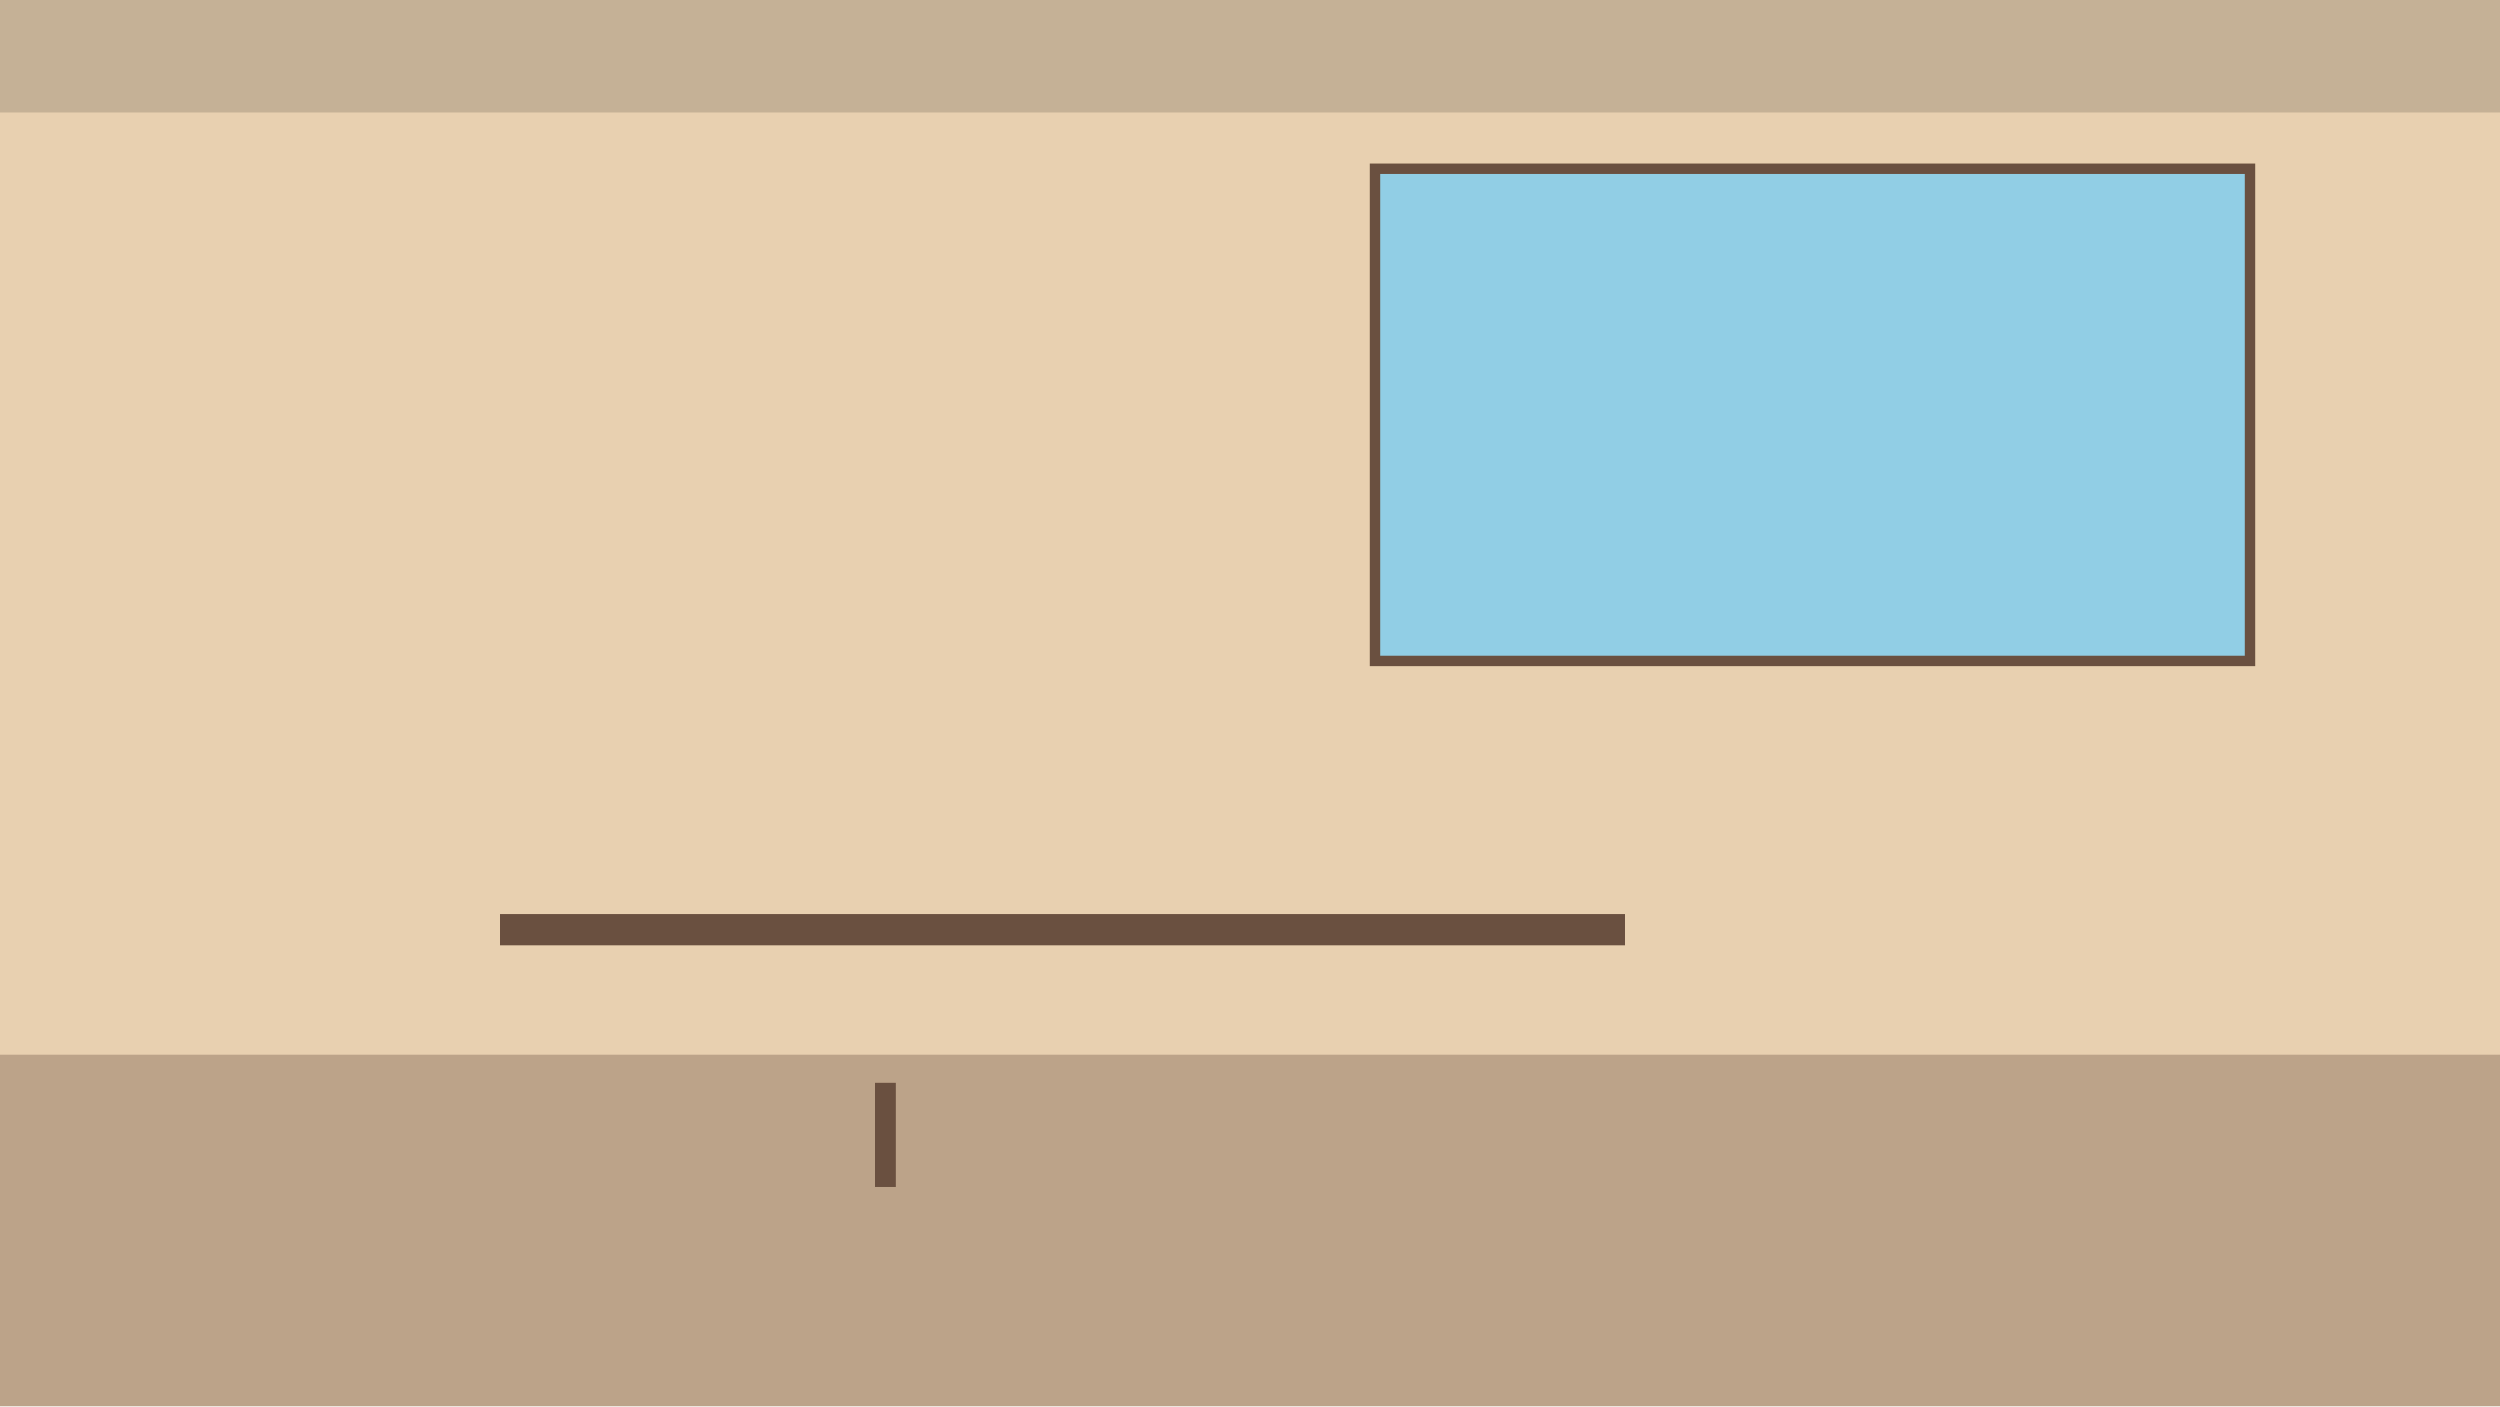
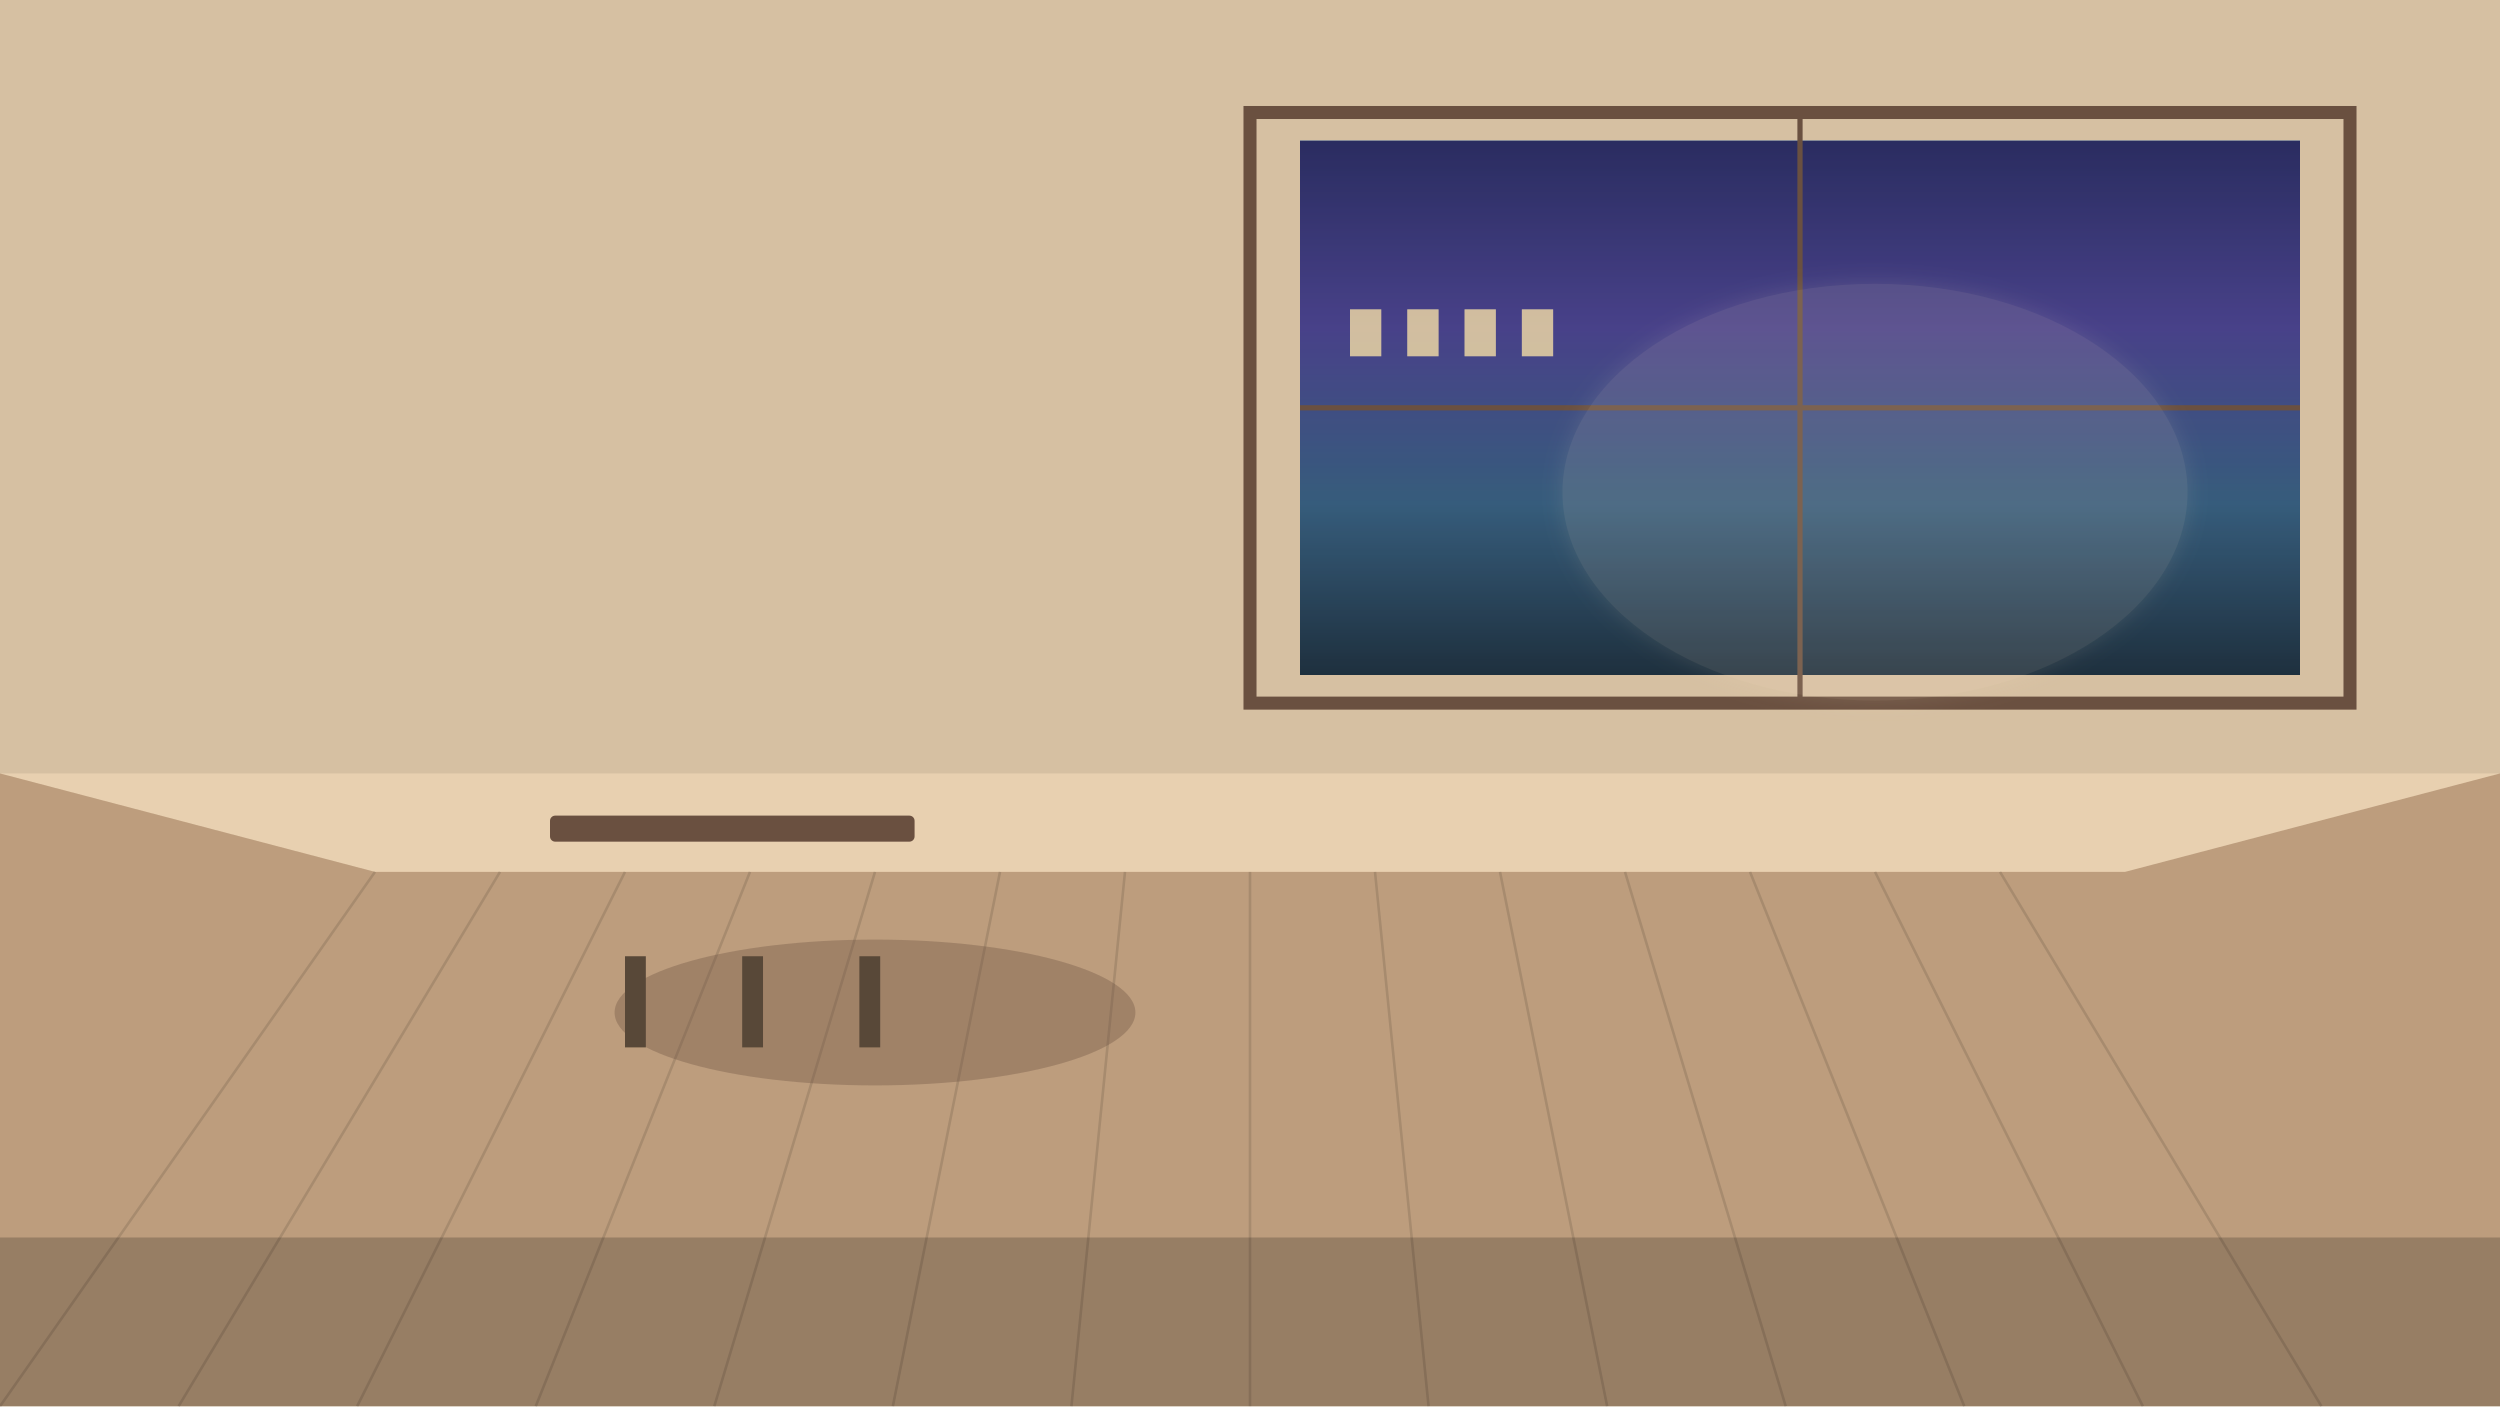
<svg xmlns="http://www.w3.org/2000/svg" viewBox="0 0 960 540" width="960" height="540">
+   <defs>
+     <linearGradient id="skyTop" x1="0" y1="0" x2="0" y2="1">
+       <stop offset="0%" stop-color="#1a1048" />
+       <stop offset="35%" stop-color="#3d2878" />
+       <stop offset="68%" stop-color="#284868" />
+       <stop offset="100%" stop-color="#0c1420" />
+     </linearGradient>
+     <linearGradient id="skyDay" x1="0" y1="0" x2="0" y2="1">
+       <stop offset="0%" stop-color="#7ec8ff" />
+       <stop offset="45%" stop-color="#a8d8f8" />
+       <stop offset="78%" stop-color="#e8c878" />
+       <stop offset="100%" stop-color="#88b868" />
+     </linearGradient>
+     <linearGradient id="skySunset" x1="0" y1="0" x2="0" y2="1">
+       <stop offset="0%" stop-color="#ff6b4a" />
+       <stop offset="28%" stop-color="#d84888" />
+       <stop offset="55%" stop-color="#683878" />
+       <stop offset="100%" stop-color="#120818" />
+     </linearGradient>
+     <linearGradient id="haze" x1="0" y1="0.4" x2="0" y2="1">
+       <stop offset="0%" stop-color="#fff" stop-opacity="0" />
+       <stop offset="100%" stop-color="#c8d8f0" stop-opacity="0.22" />
+     </linearGradient>
+     <filter id="softGlow" x="-40%" y="-40%" width="180%" height="180%">
+       <feGaussianBlur stdDeviation="4" result="b" />
+       <feMerge>
+         <feMergeNode in="b" />
+         <feMergeNode in="SourceGraphic" />
+       </feMerge>
+     </filter>
+     <filter id="neonGlow" x="-60%" y="-60%" width="220%" height="220%">
+       <feGaussianBlur stdDeviation="6" result="b" />
+       <feMerge>
+         <feMergeNode in="b" />
+         <feMergeNode in="b" />
+         <feMergeNode in="SourceGraphic" />
+       </feMerge>
+     </filter>
+     <filter id="paintSoft" x="-2%" y="-2%" width="104%" height="104%">
+       <feGaussianBlur stdDeviation="0.6" />
+     </filter>
+     <radialGradient id="sunDisc" cx="0.5" cy="0.5" r="0.5">
+       <stop offset="0%" stop-color="#fff8e8" />
+       <stop offset="55%" stop-color="#ffd080" />
+       <stop offset="100%" stop-color="#ff904000" />
+     </radialGradient>
+     <radialGradient id="moonGlow" cx="0.5" cy="0.5" r="0.5">
+       <stop offset="0%" stop-color="#fffef8" />
+       <stop offset="40%" stop-color="#e8e0f0" />
+       <stop offset="100%" stop-color="#e8e0f000" />
+     </radialGradient>
+   </defs>
  <rect width="960" height="540" fill="#e8d0b0" />
-   <rect x="0" y="405" width="960" height="135" fill="#6a5040" opacity="0.35" />
-   <rect x="528" y="64.8" width="336" height="189" fill="#87ceeb" opacity="0.9" />
-   <rect x="528" y="64.8" width="336" height="189" fill="none" stroke="#6a5040" stroke-width="4" />
-   <rect x="192" y="351" width="432" height="12" fill="#6a5040" />
-   <rect x="336" y="415.8" width="8" height="40" fill="#6a5040" />
-   <rect x="0" y="0" width="960" height="43.2" fill="#000" opacity="0.15" />
+   <polygon points="0,297 0,540 960,540 960,297 816,334.8 144,334.8" fill="#b89878" opacity="0.9" />
+   <line x1="0" y1="540" x2="144" y2="334.8" stroke="#000" stroke-opacity="0.12" stroke-width="1" />
+   <line x1="68.571" y1="540" x2="192" y2="334.8" stroke="#000" stroke-opacity="0.12" stroke-width="1" />
+   <line x1="137.143" y1="540" x2="240" y2="334.8" stroke="#000" stroke-opacity="0.12" stroke-width="1" />
+   <line x1="205.714" y1="540" x2="288" y2="334.8" stroke="#000" stroke-opacity="0.12" stroke-width="1" />
+   <line x1="274.286" y1="540" x2="336" y2="334.8" stroke="#000" stroke-opacity="0.12" stroke-width="1" />
+   <line x1="342.857" y1="540" x2="384" y2="334.8" stroke="#000" stroke-opacity="0.12" stroke-width="1" />
+   <line x1="411.429" y1="540" x2="432" y2="334.8" stroke="#000" stroke-opacity="0.12" stroke-width="1" />
+   <line x1="480" y1="540" x2="480" y2="334.8" stroke="#000" stroke-opacity="0.12" stroke-width="1" />
+   <line x1="548.571" y1="540" x2="528" y2="334.8" stroke="#000" stroke-opacity="0.12" stroke-width="1" />
+   <line x1="617.143" y1="540" x2="576" y2="334.8" stroke="#000" stroke-opacity="0.12" stroke-width="1" />
+   <line x1="685.714" y1="540" x2="624" y2="334.8" stroke="#000" stroke-opacity="0.12" stroke-width="1" />
+   <line x1="754.286" y1="540" x2="672" y2="334.8" stroke="#000" stroke-opacity="0.12" stroke-width="1" />
+   <line x1="822.857" y1="540" x2="720" y2="334.8" stroke="#000" stroke-opacity="0.12" stroke-width="1" />
+   <line x1="891.429" y1="540" x2="768" y2="334.8" stroke="#000" stroke-opacity="0.12" stroke-width="1" />
+   <rect x="0" y="0" width="960" height="297" fill="#000" opacity="0.08" />
+   <rect x="499.2" y="54" width="384" height="205.2" fill="#87ceeb" />
+   <rect x="499.2" y="54" width="384" height="205.2" fill="url(#skyTop)" opacity="0.85" />
+   <rect x="518.4" y="118.8" width="12" height="18" fill="#ffe8a8" opacity="0.5" />
+   <rect x="540.4" y="118.8" width="12" height="18" fill="#ffe8a8" opacity="0.5" />
+   <rect x="562.4" y="118.8" width="12" height="18" fill="#ffe8a8" opacity="0.5" />
+   <rect x="584.4" y="118.8" width="12" height="18" fill="#ffe8a8" opacity="0.5" />
+   <rect x="518.4" y="118.8" width="12" height="18" fill="#ffe8a8" opacity="0.5" />
+   <rect x="540.4" y="118.8" width="12" height="18" fill="#ffe8a8" opacity="0.5" />
+   <rect x="562.4" y="118.8" width="12" height="18" fill="#ffe8a8" opacity="0.5" />
+   <rect x="584.4" y="118.8" width="12" height="18" fill="#ffe8a8" opacity="0.5" />
+   <rect x="480" y="43.2" width="422.4" height="226.8" fill="none" stroke="#6a5040" stroke-width="5" />
+   <path d="M691.2 43.2 L691.2 270 M499.2 156.6 L883.2 156.6" stroke="#6a5040" stroke-width="2" />
+   <ellipse cx="720" cy="189" rx="120" ry="80" fill="#ffe8c8" opacity="0.12" filter="url(#softGlow)" />
+   <ellipse cx="336" cy="388.8" rx="100" ry="28" fill="#6a5040" opacity="0.35" />
+   <rect x="211.2" y="313.2" width="140" height="10" rx="2" fill="#6a5040" />
+   <rect x="240" y="367.2" width="8" height="35" fill="#584838" />
+   <rect x="285" y="367.2" width="8" height="35" fill="#584838" />
+   <rect x="330" y="367.2" width="8" height="35" fill="#584838" />
+   <rect x="0" y="475.2" width="960" height="64.8" fill="#000" opacity="0.2" />
</svg>
